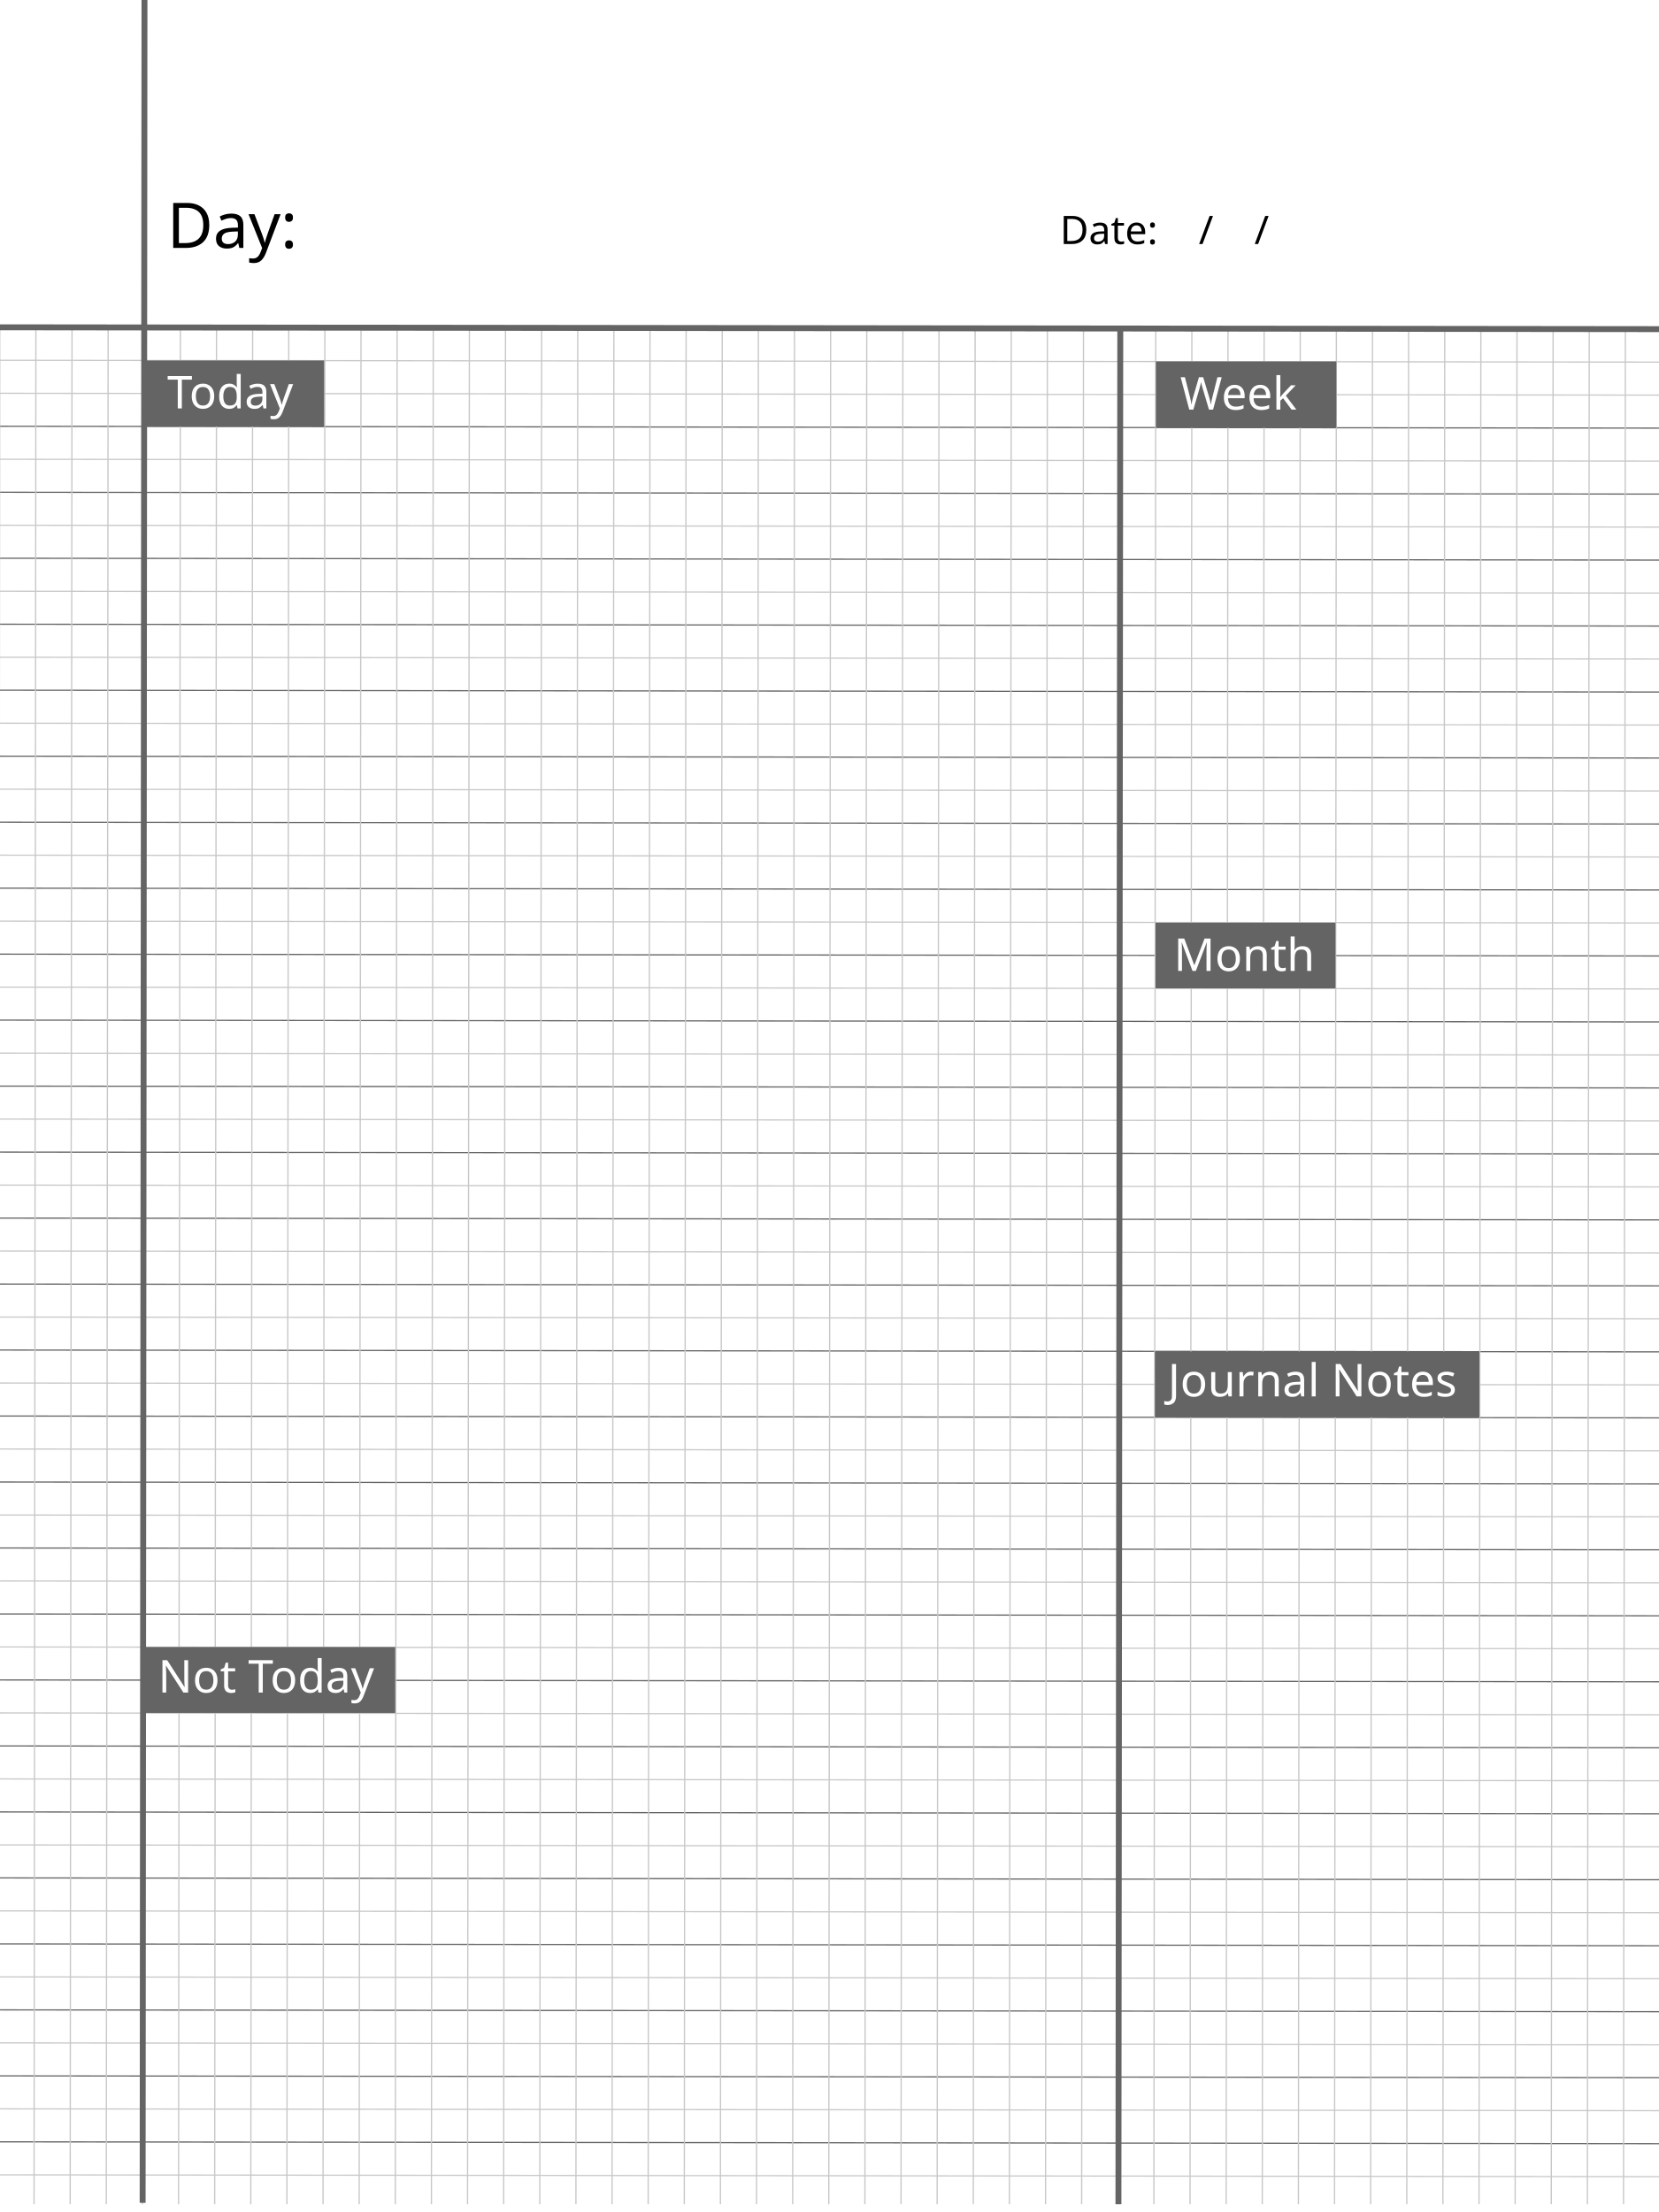
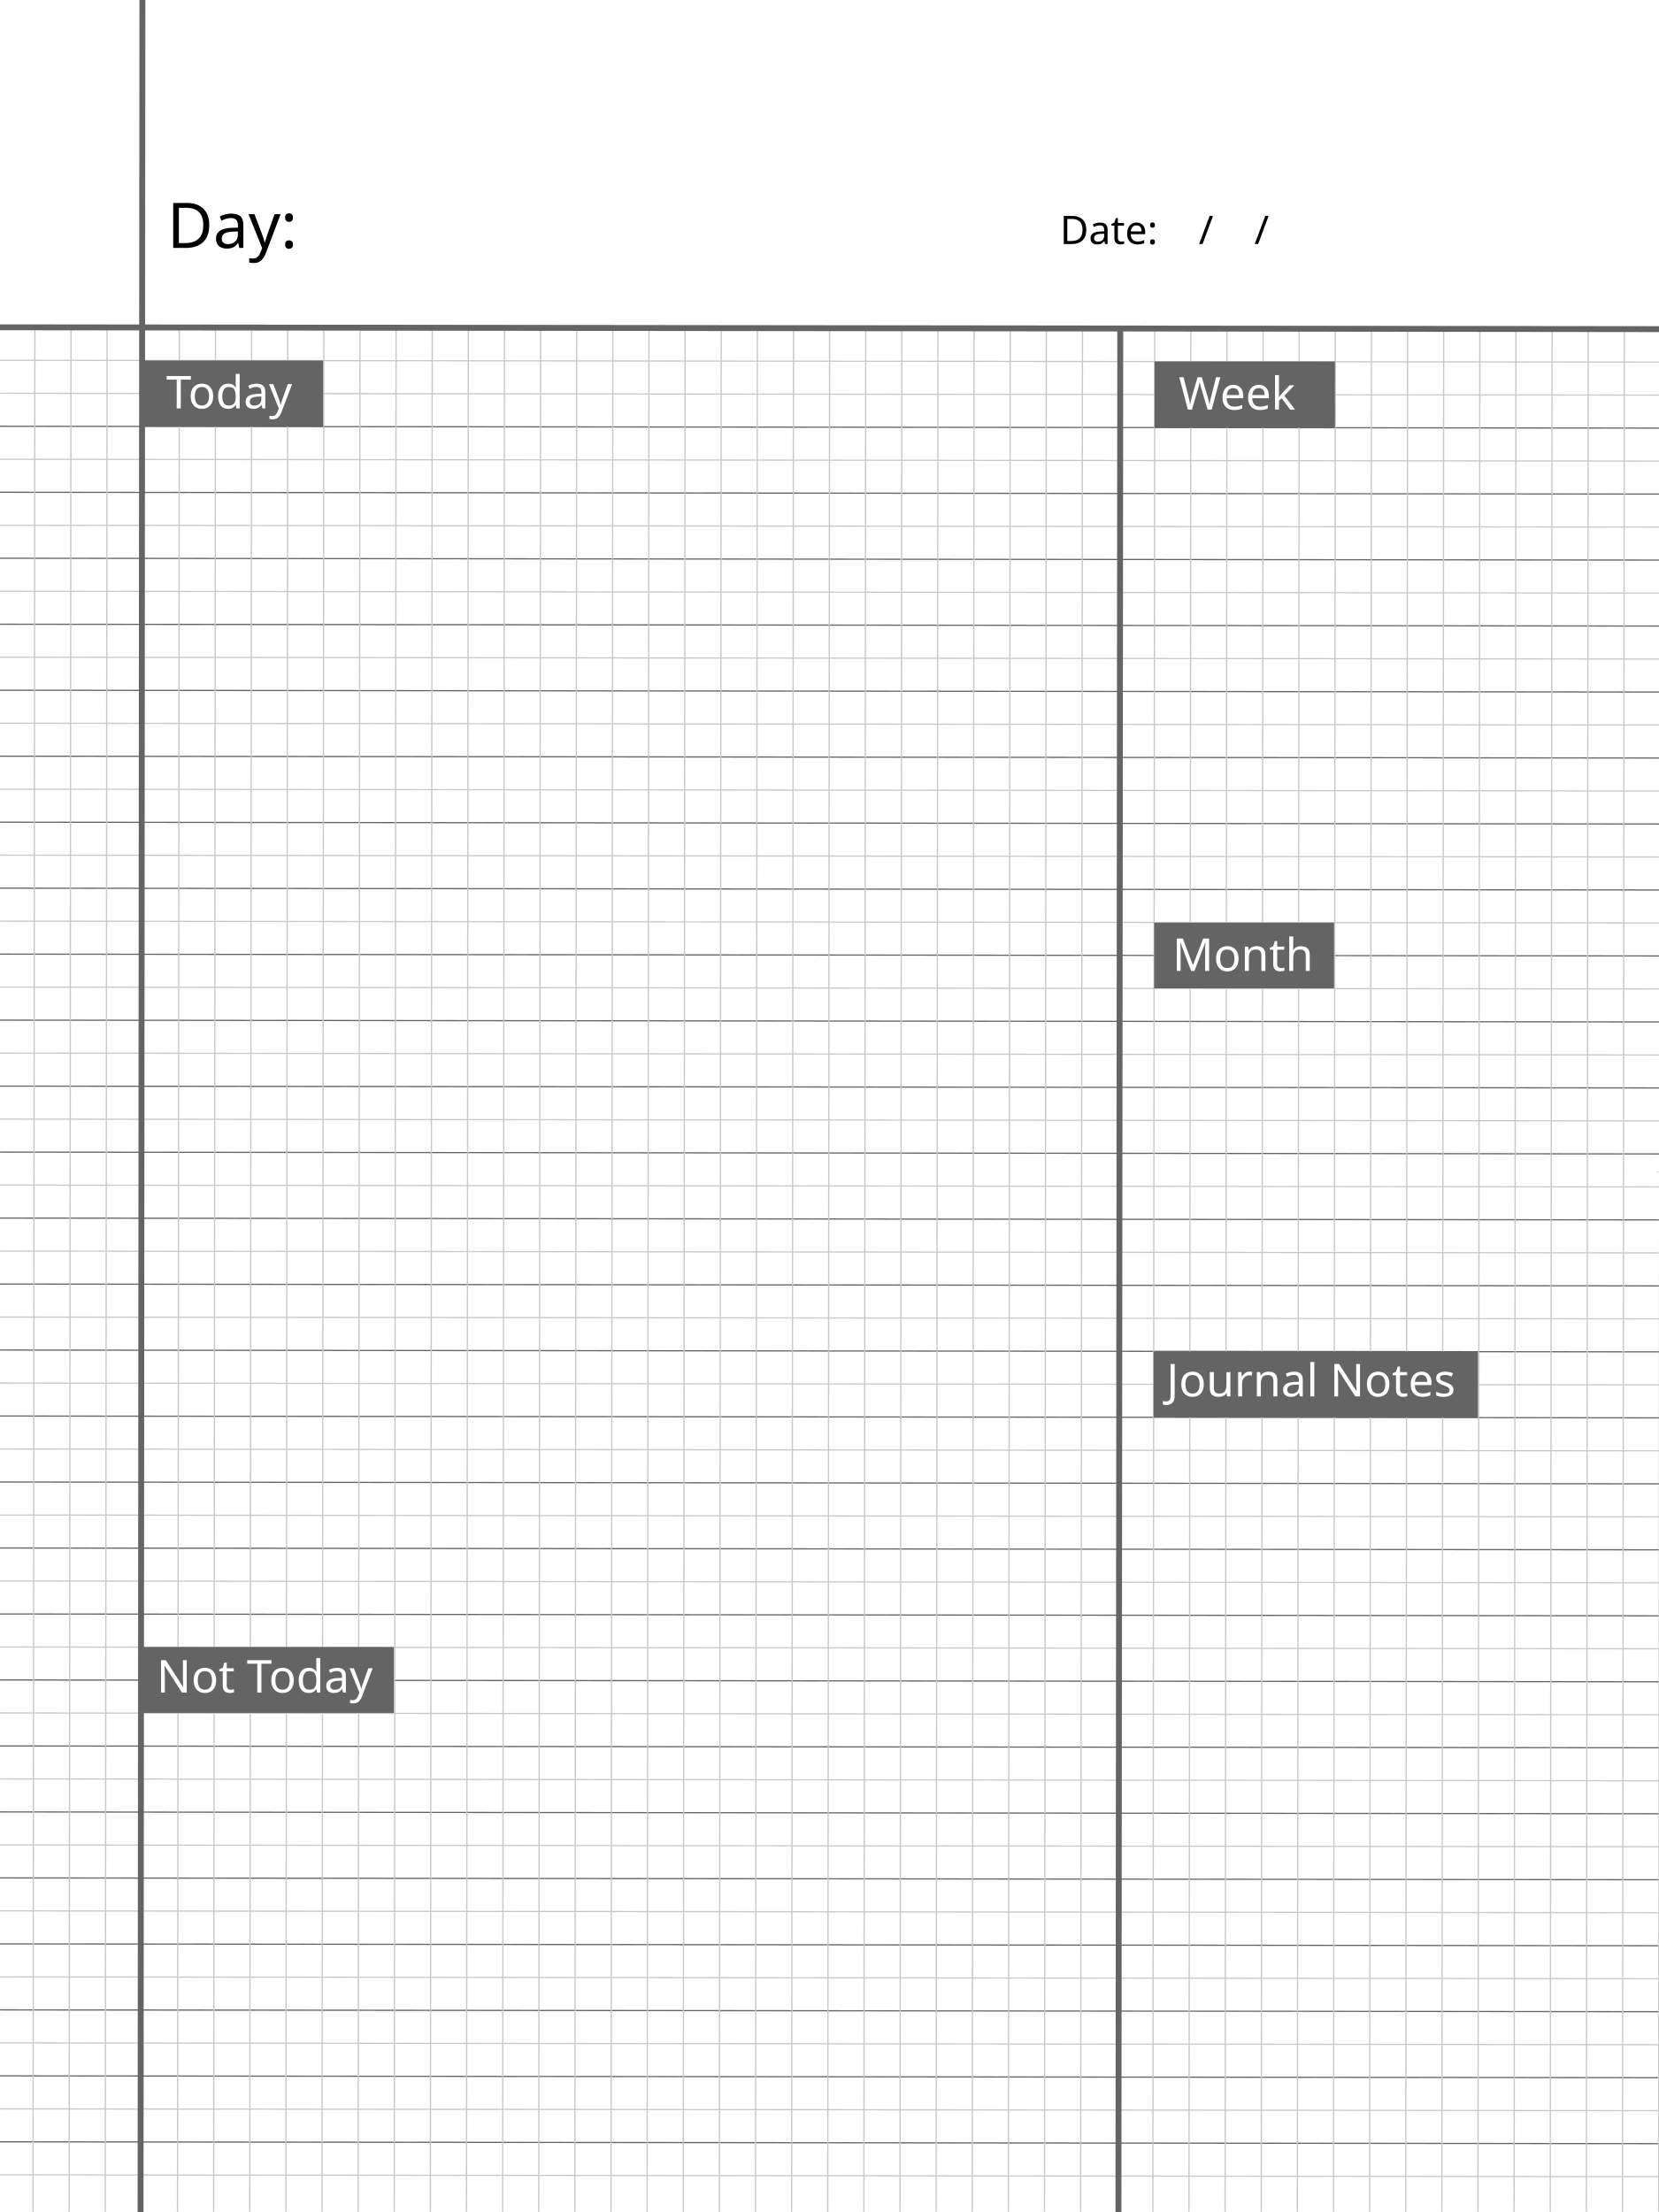
<svg xmlns="http://www.w3.org/2000/svg" width="1404" height="1872" viewBox="0 0 1404 1872" version="1.1" id="svg8">
  <defs id="defs2" />
  <g id="layer5" style="display:inline">
    <rect style="opacity:1;vector-effect:none;fill:#ffffff;fill-opacity:1;stroke:none;stroke-width:5.109;stroke-linecap:round;stroke-linejoin:miter;stroke-miterlimit:4;stroke-dasharray:none;stroke-dashoffset:0;stroke-opacity:1" id="rect5466" width="1404" height="1872" x="-0" y="1.050271e-13" />
  </g>
  <g id="layer1" transform="translate(0,-41.7896)" style="display:inline">
    <text xml:space="preserve" style="font-style:normal;font-weight:normal;font-size:53.333px;line-height:1.25;font-family:sans-serif;letter-spacing:0px;word-spacing:0px;display:inline;fill:#000000;fill-opacity:1;stroke:none" x="141.421" y="251.617" id="text5297">
      <tspan id="tspan5295" x="141.421" y="251.617">Day:</tspan>
    </text>
    <text xml:space="preserve" style="font-style:normal;font-weight:normal;font-size:53.333px;line-height:1.25;font-family:sans-serif;letter-spacing:0px;word-spacing:0px;display:inline;fill:#000000;fill-opacity:1;stroke:none" x="897.015" y="248.327" id="text5301">
      <tspan id="tspan5299" x="897.015" y="248.327" style="font-size:33.333px">Date:    /    /</tspan>
    </text>
  </g>
  <g id="layer3" style="display:inline">
    <path style="display:inline;fill:none;stroke:#c8c8c8;stroke-width:1.01px;stroke-linecap:butt;stroke-linejoin:miter;stroke-opacity:1" d="M -3.1777082e-6,304.905 1407.143,306.468" id="path1128-2" />
    <path style="display:inline;fill:none;stroke:#c8c8c8;stroke-width:1.01px;stroke-linecap:butt;stroke-linejoin:miter;stroke-opacity:1" d="M -3.1777082e-6,332.826 1407.143,334.388" id="path1128-3-9" />
    <path style="display:inline;fill:none;stroke:#c8c8c8;stroke-width:1.01px;stroke-linecap:butt;stroke-linejoin:miter;stroke-opacity:1" d="M -3.1777082e-6,388.667 1407.143,390.23" id="path1128-3-7-2" />
    <path style="display:inline;fill:none;stroke:#c8c8c8;stroke-width:1.01px;stroke-linecap:butt;stroke-linejoin:miter;stroke-opacity:1" d="M -3.1777082e-6,444.509 1407.143,446.071" id="path1128-3-3-0" />
    <path style="display:inline;fill:none;stroke:#c8c8c8;stroke-width:1.01px;stroke-linecap:butt;stroke-linejoin:miter;stroke-opacity:1" d="M -3.1777082e-6,500.35 1407.143,501.912" id="path1128-3-7-6-3" />
    <path style="display:inline;fill:none;stroke:#c8c8c8;stroke-width:1.01px;stroke-linecap:butt;stroke-linejoin:miter;stroke-opacity:1" d="M -5.1777082e-6,556.191 1407.143,557.754" id="path1128-3-6" />
    <path style="display:inline;fill:none;stroke:#c8c8c8;stroke-width:1.01px;stroke-linecap:butt;stroke-linejoin:miter;stroke-opacity:1" d="M -5.1777082e-6,612.033 1407.143,613.595" id="path1128-3-7-61" />
    <path style="display:inline;fill:none;stroke:#c8c8c8;stroke-width:1.01px;stroke-linecap:butt;stroke-linejoin:miter;stroke-opacity:1" d="M -5.1777082e-6,667.874 1407.143,669.436" id="path1128-3-3-7" />
    <path style="display:inline;fill:none;stroke:#c8c8c8;stroke-width:1.01px;stroke-linecap:butt;stroke-linejoin:miter;stroke-opacity:1" d="M -5.1777082e-6,723.715 1407.143,725.278" id="path1128-3-7-6-0" />
    <path style="display:inline;fill:none;stroke:#c8c8c8;stroke-width:1.01px;stroke-linecap:butt;stroke-linejoin:miter;stroke-opacity:1" d="M 2.9822292e-5,779.557 1407.143,781.119" id="path1128-3-75" />
    <path style="display:inline;fill:none;stroke:#c8c8c8;stroke-width:1.01px;stroke-linecap:butt;stroke-linejoin:miter;stroke-opacity:1" d="M 2.9822292e-5,835.398 1407.143,836.96" id="path1128-3-7-22" />
    <path style="display:inline;fill:none;stroke:#c8c8c8;stroke-width:1.01px;stroke-linecap:butt;stroke-linejoin:miter;stroke-opacity:1" d="M 2.9822292e-5,891.239 1407.143,892.802" id="path1128-3-3-73" />
    <path style="display:inline;fill:none;stroke:#c8c8c8;stroke-width:1.01px;stroke-linecap:butt;stroke-linejoin:miter;stroke-opacity:1" d="M 2.9822292e-5,947.081 1407.143,948.643" id="path1128-3-7-6-1" />
    <path style="display:inline;fill:none;stroke:#c8c8c8;stroke-width:1.01px;stroke-linecap:butt;stroke-linejoin:miter;stroke-opacity:1" d="M 8.2229181e-7,1002.922 1407.143,1004.485" id="path1128-3-76" />
    <path style="display:inline;fill:none;stroke:#c8c8c8;stroke-width:1.01px;stroke-linecap:butt;stroke-linejoin:miter;stroke-opacity:1" d="M 8.2229181e-7,1058.764 1407.143,1060.326" id="path1128-3-7-9" />
    <path style="display:inline;fill:none;stroke:#c8c8c8;stroke-width:1.01px;stroke-linecap:butt;stroke-linejoin:miter;stroke-opacity:1" d="M 8.2229181e-7,1114.605 1407.143,1116.168" id="path1128-3-3-74" />
    <path style="display:inline;fill:none;stroke:#c8c8c8;stroke-width:1.01px;stroke-linecap:butt;stroke-linejoin:miter;stroke-opacity:1" d="M 8.2229181e-7,1170.447 1407.143,1172.009" id="path1128-6-5-5" />
    <path style="display:inline;fill:none;stroke:#c8c8c8;stroke-width:1.01px;stroke-linecap:butt;stroke-linejoin:miter;stroke-opacity:1" d="M 8.2229181e-7,1226.288 1407.143,1227.85" id="path1128-3-7-6-2" />
    <path style="display:inline;fill:none;stroke:#c8c8c8;stroke-width:1.01px;stroke-linecap:butt;stroke-linejoin:miter;stroke-opacity:1" d="M 2.2822292e-5,1337.971 1407.143,1339.533" id="path1128-547" />
    <path style="display:inline;fill:none;stroke:#c8c8c8;stroke-width:1.01px;stroke-linecap:butt;stroke-linejoin:miter;stroke-opacity:1" d="M 2.2822292e-5,1393.812 1407.143,1395.374" id="path1128-3-4" />
    <path style="display:inline;fill:none;stroke:#c8c8c8;stroke-width:1.01px;stroke-linecap:butt;stroke-linejoin:miter;stroke-opacity:1" d="M 2.2822292e-5,1449.654 1407.143,1451.216" id="path1128-6-4" />
    <path style="display:inline;fill:none;stroke:#c8c8c8;stroke-width:1.01px;stroke-linecap:butt;stroke-linejoin:miter;stroke-opacity:1" d="M 2.2822292e-5,1505.495 1407.143,1507.057" id="path1128-3-7-3" />
    <path style="display:inline;fill:none;stroke:#c8c8c8;stroke-width:1.01px;stroke-linecap:butt;stroke-linejoin:miter;stroke-opacity:1" d="M 2.2822292e-5,1561.336 1407.143,1562.899" id="path1128-3-3-78" />
    <path style="display:inline;fill:none;stroke:#c8c8c8;stroke-width:1.01px;stroke-linecap:butt;stroke-linejoin:miter;stroke-opacity:1" d="M 2.2822292e-5,1617.178 1407.143,1618.74" id="path1128-3-7-6-8" />
    <path style="display:inline;fill:none;stroke:#c8c8c8;stroke-width:1.01px;stroke-linecap:butt;stroke-linejoin:miter;stroke-opacity:1" d="M 8.2229181e-7,1673.019 1407.143,1674.581" id="path1128-3-31" />
    <path style="display:inline;fill:none;stroke:#c8c8c8;stroke-width:1.01px;stroke-linecap:butt;stroke-linejoin:miter;stroke-opacity:1" d="M 8.2229181e-7,1728.861 1407.143,1730.423" id="path1128-3-7-20" />
    <path style="display:inline;fill:none;stroke:#c8c8c8;stroke-width:1.01px;stroke-linecap:butt;stroke-linejoin:miter;stroke-opacity:1" d="M 8.2229181e-7,1784.702 1407.143,1786.264" id="path1128-3-3-8" />
    <path style="display:inline;fill:none;stroke:#c8c8c8;stroke-width:1.01px;stroke-linecap:butt;stroke-linejoin:miter;stroke-opacity:1" d="M 8.2229181e-7,1840.543 1407.143,1842.105" id="path1128-3-7-6-6" />
    <path style="display:inline;fill:none;stroke:#c8c8c8;stroke-width:1.01px;stroke-linecap:butt;stroke-linejoin:miter;stroke-opacity:1" d="M 8.2229181e-7,1282.13 1407.143,1283.692" id="path1128-3-7-4" />
  </g>
  <g id="layer6" style="display:inline">
    <path style="display:inline;fill:none;stroke:#646464;stroke-width:1.01px;stroke-linecap:butt;stroke-linejoin:miter;stroke-opacity:1" d="M -3.1777082e-6,360.747 1407.143,362.309" id="path1128-6-1" />
    <path style="display:inline;fill:none;stroke:#646464;stroke-width:1.01px;stroke-linecap:butt;stroke-linejoin:miter;stroke-opacity:1" d="M -3.1777082e-6,416.588 1407.143,418.15" id="path1128-5-7" />
    <path style="display:inline;fill:none;stroke:#646464;stroke-width:1.01px;stroke-linecap:butt;stroke-linejoin:miter;stroke-opacity:1" d="M -3.1777082e-6,472.429 1407.143,473.992" id="path1128-6-5-9" />
    <path style="display:inline;fill:none;stroke:#646464;stroke-width:1.01px;stroke-linecap:butt;stroke-linejoin:miter;stroke-opacity:1" d="M -5.1777082e-6,528.271 1407.143,529.833" id="path1128-60" />
    <path style="display:inline;fill:none;stroke:#646464;stroke-width:1.01px;stroke-linecap:butt;stroke-linejoin:miter;stroke-opacity:1" d="M -5.1777082e-6,584.112 1407.143,585.674" id="path1128-6-2" />
    <path style="display:inline;fill:none;stroke:#646464;stroke-width:1.01px;stroke-linecap:butt;stroke-linejoin:miter;stroke-opacity:1" d="M -5.1777082e-6,639.953 1407.143,641.516" id="path1128-5-8" />
    <path style="display:inline;fill:none;stroke:#646464;stroke-width:1.01px;stroke-linecap:butt;stroke-linejoin:miter;stroke-opacity:1" d="M -5.1777082e-6,695.795 1407.143,697.357" id="path1128-6-5-92" />
    <path style="display:inline;fill:none;stroke:#646464;stroke-width:1.01px;stroke-linecap:butt;stroke-linejoin:miter;stroke-opacity:1" d="M 2.9822292e-5,751.636 1407.143,753.198" id="path1128-23" />
    <path style="display:inline;fill:none;stroke:#646464;stroke-width:1.01px;stroke-linecap:butt;stroke-linejoin:miter;stroke-opacity:1" d="M 2.9822292e-5,807.477 1407.143,809.04" id="path1128-6-9" />
    <path style="display:inline;fill:none;stroke:#646464;stroke-width:1.01px;stroke-linecap:butt;stroke-linejoin:miter;stroke-opacity:1" d="M 2.9822292e-5,863.319 1407.143,864.881" id="path1128-5-89" />
    <path style="display:inline;fill:none;stroke:#646464;stroke-width:1.01px;stroke-linecap:butt;stroke-linejoin:miter;stroke-opacity:1" d="M 2.9822292e-5,919.16 1407.143,920.722" id="path1128-6-5-6" />
    <path style="display:inline;fill:none;stroke:#646464;stroke-width:1.01px;stroke-linecap:butt;stroke-linejoin:miter;stroke-opacity:1" d="M 8.2229181e-7,975.002 1407.143,976.564" id="path1128-54" />
    <path style="display:inline;fill:none;stroke:#646464;stroke-width:1.01px;stroke-linecap:butt;stroke-linejoin:miter;stroke-opacity:1" d="M 8.2229181e-7,1030.843 1407.143,1032.405" id="path1128-6-56" />
    <path style="display:inline;fill:none;stroke:#646464;stroke-width:1.01px;stroke-linecap:butt;stroke-linejoin:miter;stroke-opacity:1" d="M 8.2229181e-7,1086.685 1407.143,1088.247" id="path1128-5-3" />
    <path style="display:inline;fill:none;stroke:#646464;stroke-width:1.01px;stroke-linecap:butt;stroke-linejoin:miter;stroke-opacity:1" d="M 2.2822292e-5,1533.416 1407.143,1534.978" id="path1128-5-0" />
    <path style="display:inline;fill:none;stroke:#646464;stroke-width:1.01px;stroke-linecap:butt;stroke-linejoin:miter;stroke-opacity:1" d="M 2.2822292e-5,1589.257 1407.143,1590.819" id="path1128-6-5-68" />
    <path style="display:inline;fill:none;stroke:#646464;stroke-width:1.01px;stroke-linecap:butt;stroke-linejoin:miter;stroke-opacity:1" d="M 8.2229181e-7,1645.098 1407.143,1646.661" id="path1128-4" />
    <path style="display:inline;fill:none;stroke:#646464;stroke-width:1.01px;stroke-linecap:butt;stroke-linejoin:miter;stroke-opacity:1" d="M 8.2229181e-7,1700.94 1407.143,1702.502" id="path1128-6-49" />
    <path style="display:inline;fill:none;stroke:#646464;stroke-width:1.01px;stroke-linecap:butt;stroke-linejoin:miter;stroke-opacity:1" d="M 8.2229181e-7,1756.781 1407.143,1758.343" id="path1128-5-6" />
    <path style="display:inline;fill:none;stroke:#646464;stroke-width:1.01px;stroke-linecap:butt;stroke-linejoin:miter;stroke-opacity:1" d="M 8.2229181e-7,1812.623 1407.143,1814.185" id="path1128-6-5-926" />
    <path style="display:inline;fill:none;stroke:#646464;stroke-width:1.01px;stroke-linecap:butt;stroke-linejoin:miter;stroke-opacity:1" d="M 8.2229181e-7,1142.526 1407.143,1144.088" id="path1128-49" />
    <path style="display:inline;fill:none;stroke:#646464;stroke-width:1.01px;stroke-linecap:butt;stroke-linejoin:miter;stroke-opacity:1" d="M 8.2229181e-7,1198.367 1407.143,1199.93" id="path1128-3-5" />
    <path style="display:inline;fill:none;stroke:#646464;stroke-width:1.01px;stroke-linecap:butt;stroke-linejoin:miter;stroke-opacity:1" d="M 8.2229181e-7,1254.209 1407.143,1255.771" id="path1128-6-0" />
    <path style="display:inline;fill:none;stroke:#646464;stroke-width:1.01px;stroke-linecap:butt;stroke-linejoin:miter;stroke-opacity:1" d="M 8.2229181e-7,1310.05 1407.143,1311.612" id="path1128-5-87" />
    <path style="display:inline;fill:none;stroke:#646464;stroke-width:1.01px;stroke-linecap:butt;stroke-linejoin:miter;stroke-opacity:1" d="M 8.2229181e-7,1365.892 1407.143,1367.454" id="path1128-3-3-1" />
    <path style="display:inline;fill:none;stroke:#646464;stroke-width:1.01px;stroke-linecap:butt;stroke-linejoin:miter;stroke-opacity:1" d="M 8.2229181e-7,1421.733 1407.143,1423.295" id="path1128-6-5-7" />
    <path style="display:inline;fill:none;stroke:#646464;stroke-width:1.01px;stroke-linecap:butt;stroke-linejoin:miter;stroke-opacity:1" d="M 8.2229181e-7,1477.574 1407.143,1479.137" id="path1128-3-7-6-27" />
  </g>
  <g style="display:inline" id="g5216">
-     <path id="path5088" d="m 1375.54,276.829 -1.562,1588.566" style="fill:none;stroke:#c8c8c8;stroke-width:1.073px;stroke-linecap:butt;stroke-linejoin:miter;stroke-opacity:1" />
-     <path id="path5090" d="m 1344.968,276.829 -1.562,1588.565" style="fill:none;stroke:#c8c8c8;stroke-width:1.073px;stroke-linecap:butt;stroke-linejoin:miter;stroke-opacity:1" />
-     <path id="path5092" d="m 1314.396,276.829 -1.562,1588.565" style="display:inline;fill:none;stroke:#c8c8c8;stroke-width:1.073px;stroke-linecap:butt;stroke-linejoin:miter;stroke-opacity:1" />
-     <path id="path5094" d="m 1283.824,276.829 -1.562,1588.565" style="display:inline;fill:none;stroke:#c8c8c8;stroke-width:1.073px;stroke-linecap:butt;stroke-linejoin:miter;stroke-opacity:1" />
-     <path id="path5096" d="M 1253.252,276.829 1251.69,1865.395" style="display:inline;fill:none;stroke:#c8c8c8;stroke-width:1.073px;stroke-linecap:butt;stroke-linejoin:miter;stroke-opacity:1" />
-     <path id="path5098" d="m 1222.68,276.829 -1.562,1588.565" style="display:inline;fill:none;stroke:#c8c8c8;stroke-width:1.073px;stroke-linecap:butt;stroke-linejoin:miter;stroke-opacity:1" />
-     <path id="path5100" d="m 1192.109,276.829 -1.562,1588.565" style="display:inline;fill:none;stroke:#c8c8c8;stroke-width:1.073px;stroke-linecap:butt;stroke-linejoin:miter;stroke-opacity:1" />
-     <path id="path5102" d="m 1161.537,276.829 -1.562,1588.565" style="display:inline;fill:none;stroke:#c8c8c8;stroke-width:1.073px;stroke-linecap:butt;stroke-linejoin:miter;stroke-opacity:1" />
-     <path id="path5104" d="m 1130.965,276.829 -1.562,1588.565" style="display:inline;fill:none;stroke:#c8c8c8;stroke-width:1.073px;stroke-linecap:butt;stroke-linejoin:miter;stroke-opacity:1" />
-     <path id="path5106" d="M 947.533,276.829 945.971,1865.395" style="display:inline;fill:none;stroke:#c8c8c8;stroke-width:1.073px;stroke-linecap:butt;stroke-linejoin:miter;stroke-opacity:1" />
-     <path id="path5108" d="m 916.962,276.829 -1.562,1588.566" style="display:inline;fill:none;stroke:#c8c8c8;stroke-width:1.073px;stroke-linecap:butt;stroke-linejoin:miter;stroke-opacity:1" />
-     <path id="path5110" d="m 855.818,276.829 -1.562,1588.566" style="display:inline;fill:none;stroke:#c8c8c8;stroke-width:1.073px;stroke-linecap:butt;stroke-linejoin:miter;stroke-opacity:1" />
-     <path id="path5112" d="m 978.105,276.829 -1.562,1588.566" style="display:inline;fill:none;stroke:#c8c8c8;stroke-width:1.073px;stroke-linecap:butt;stroke-linejoin:miter;stroke-opacity:1" />
-     <path id="path5114" d="m 886.39,276.829 -1.562,1588.566" style="display:inline;fill:none;stroke:#c8c8c8;stroke-width:1.073px;stroke-linecap:butt;stroke-linejoin:miter;stroke-opacity:1" />
-     <path id="path5116" d="m 1039.249,276.829 -1.562,1588.566" style="display:inline;fill:none;stroke:#c8c8c8;stroke-width:1.073px;stroke-linecap:butt;stroke-linejoin:miter;stroke-opacity:1" />
-     <path id="path5118" d="m 1069.821,276.829 -1.562,1588.565" style="display:inline;fill:none;stroke:#c8c8c8;stroke-width:1.073px;stroke-linecap:butt;stroke-linejoin:miter;stroke-opacity:1" />
-     <path id="path5120" d="m 1008.677,276.829 -1.562,1588.566" style="display:inline;fill:none;stroke:#c8c8c8;stroke-width:1.073px;stroke-linecap:butt;stroke-linejoin:miter;stroke-opacity:1" />
-     <path id="path5140" d="m 1406.112,276.829 -1.562,1588.565" style="display:inline;fill:none;stroke:#c8c8c8;stroke-width:1.073px;stroke-linecap:butt;stroke-linejoin:miter;stroke-opacity:1" />
-     <path id="path5148" d="M 366.668,276.829 365.106,1865.395" style="display:inline;fill:none;stroke:#c8c8c8;stroke-width:1.073px;stroke-linecap:butt;stroke-linejoin:miter;stroke-opacity:1" />
-     <path id="path5150" d="m 1100.393,276.829 -1.562,1588.565" style="display:inline;fill:none;stroke:#c8c8c8;stroke-width:1.073px;stroke-linecap:butt;stroke-linejoin:miter;stroke-opacity:1" />
-     <path id="path5152" d="M 30.378,276.829 28.815,1865.395" style="display:inline;fill:none;stroke:#c8c8c8;stroke-width:1.073px;stroke-linecap:butt;stroke-linejoin:miter;stroke-opacity:1" />
-     <path id="path5154" d="M 60.95,276.829 59.387,1865.395" style="display:inline;fill:none;stroke:#c8c8c8;stroke-width:1.073px;stroke-linecap:butt;stroke-linejoin:miter;stroke-opacity:1" />
-     <path id="path5156" d="M 91.521,276.829 89.959,1865.395" style="display:inline;fill:none;stroke:#c8c8c8;stroke-width:1.073px;stroke-linecap:butt;stroke-linejoin:miter;stroke-opacity:1" />
-     <path id="path5158" d="m 122.093,276.829 -1.562,1588.566" style="display:inline;fill:none;stroke:#c8c8c8;stroke-width:1.073px;stroke-linecap:butt;stroke-linejoin:miter;stroke-opacity:1" />
-     <path id="path5160" d="m 152.665,276.829 -1.562,1588.566" style="display:inline;fill:none;stroke:#c8c8c8;stroke-width:1.073px;stroke-linecap:butt;stroke-linejoin:miter;stroke-opacity:1" />
-     <path id="path5162" d="m 488.956,276.829 -1.562,1588.566" style="display:inline;fill:none;stroke:#c8c8c8;stroke-width:1.073px;stroke-linecap:butt;stroke-linejoin:miter;stroke-opacity:1" />
-     <path id="path5164" d="m 427.812,276.829 -1.562,1588.566" style="display:inline;fill:none;stroke:#c8c8c8;stroke-width:1.073px;stroke-linecap:butt;stroke-linejoin:miter;stroke-opacity:1" />
-     <path id="path5166" d="m 305.524,276.829 -1.562,1588.566" style="display:inline;fill:none;stroke:#c8c8c8;stroke-width:1.073px;stroke-linecap:butt;stroke-linejoin:miter;stroke-opacity:1" />
-     <path id="path5168" d="m 213.809,276.829 -1.562,1588.566" style="display:inline;fill:none;stroke:#c8c8c8;stroke-width:1.073px;stroke-linecap:butt;stroke-linejoin:miter;stroke-opacity:1" />
-     <path id="path5170" d="m 244.381,276.829 -1.562,1588.566" style="display:inline;fill:none;stroke:#c8c8c8;stroke-width:1.073px;stroke-linecap:butt;stroke-linejoin:miter;stroke-opacity:1" />
-     <path id="path5172" d="m 274.953,276.829 -1.562,1588.566" style="display:inline;fill:none;stroke:#c8c8c8;stroke-width:1.073px;stroke-linecap:butt;stroke-linejoin:miter;stroke-opacity:1" />
-     <path id="path5176" d="M 336.096,276.829 334.534,1865.395" style="display:inline;fill:none;stroke:#c8c8c8;stroke-width:1.073px;stroke-linecap:butt;stroke-linejoin:miter;stroke-opacity:1" />
-     <path id="path5180" d="m 397.24,276.829 -1.562,1588.566" style="display:inline;fill:none;stroke:#c8c8c8;stroke-width:1.073px;stroke-linecap:butt;stroke-linejoin:miter;stroke-opacity:1" />
-     <path id="path5184" d="m 183.237,276.829 -1.562,1588.566" style="display:inline;fill:none;stroke:#c8c8c8;stroke-width:1.073px;stroke-linecap:butt;stroke-linejoin:miter;stroke-opacity:1" />
-     <path id="path5186" d="m 458.384,276.829 -1.562,1588.566" style="display:inline;fill:none;stroke:#c8c8c8;stroke-width:1.073px;stroke-linecap:butt;stroke-linejoin:miter;stroke-opacity:1" />
-     <path id="path5188" d="m 519.527,276.829 -1.562,1588.566" style="display:inline;fill:none;stroke:#c8c8c8;stroke-width:1.073px;stroke-linecap:butt;stroke-linejoin:miter;stroke-opacity:1" />
-     <path id="path5190" d="m 550.099,276.829 -1.562,1588.566" style="display:inline;fill:none;stroke:#c8c8c8;stroke-width:1.073px;stroke-linecap:butt;stroke-linejoin:miter;stroke-opacity:1" />
-     <path id="path5192" d="M 580.671,276.829 579.109,1865.395" style="display:inline;fill:none;stroke:#c8c8c8;stroke-width:1.073px;stroke-linecap:butt;stroke-linejoin:miter;stroke-opacity:1" />
-     <path id="path5194" d="m 611.243,276.829 -1.562,1588.566" style="display:inline;fill:none;stroke:#c8c8c8;stroke-width:1.073px;stroke-linecap:butt;stroke-linejoin:miter;stroke-opacity:1" />
-     <path id="path5196" d="m 641.815,276.829 -1.562,1588.566" style="display:inline;fill:none;stroke:#c8c8c8;stroke-width:1.073px;stroke-linecap:butt;stroke-linejoin:miter;stroke-opacity:1" />
-     <path id="path5198" d="m 672.387,276.829 -1.562,1588.566" style="display:inline;fill:none;stroke:#c8c8c8;stroke-width:1.073px;stroke-linecap:butt;stroke-linejoin:miter;stroke-opacity:1" />
-     <path id="path5200" d="m 702.959,276.829 -1.562,1588.566" style="display:inline;fill:none;stroke:#c8c8c8;stroke-width:1.073px;stroke-linecap:butt;stroke-linejoin:miter;stroke-opacity:1" />
-     <path id="path5202" d="m 794.674,276.829 -1.562,1588.566" style="display:inline;fill:none;stroke:#c8c8c8;stroke-width:1.073px;stroke-linecap:butt;stroke-linejoin:miter;stroke-opacity:1" />
-     <path id="path5204" d="m 764.102,276.829 -1.562,1588.566" style="display:inline;fill:none;stroke:#c8c8c8;stroke-width:1.073px;stroke-linecap:butt;stroke-linejoin:miter;stroke-opacity:1" />
-     <path id="path5208" d="M 733.53,276.829 731.968,1865.395" style="display:inline;fill:none;stroke:#c8c8c8;stroke-width:1.073px;stroke-linecap:butt;stroke-linejoin:miter;stroke-opacity:1" />
-     <path id="path5210" d="M 825.246,276.829 823.684,1865.395" style="display:inline;fill:none;stroke:#c8c8c8;stroke-width:1.073px;stroke-linecap:butt;stroke-linejoin:miter;stroke-opacity:1" />
-     <path id="path5214" d="M -0.194,276.829 -1.757,1865.395" style="display:inline;fill:none;stroke:#c8c8c8;stroke-width:1.073px;stroke-linecap:butt;stroke-linejoin:miter;stroke-opacity:1" />
+     <path id="path5088" d="m 1374.661,276.829 -1.562,1595.01" style="fill:none;stroke:#c8c8c8;stroke-width:1.073px;stroke-linecap:butt;stroke-linejoin:miter;stroke-opacity:1" />
+     <path id="path5090" d="m 1344.089,276.829 -1.562,1595.008" style="fill:none;stroke:#c8c8c8;stroke-width:1.073px;stroke-linecap:butt;stroke-linejoin:miter;stroke-opacity:1" />
+     <path id="path5092" d="M 1313.517,276.829 1311.955,1871.838" style="display:inline;fill:none;stroke:#c8c8c8;stroke-width:1.073px;stroke-linecap:butt;stroke-linejoin:miter;stroke-opacity:1" />
+     <path id="path5094" d="m 1282.945,276.829 -1.562,1595.008" style="display:inline;fill:none;stroke:#c8c8c8;stroke-width:1.073px;stroke-linecap:butt;stroke-linejoin:miter;stroke-opacity:1" />
+     <path id="path5096" d="m 1252.374,276.829 -1.562,1595.008" style="display:inline;fill:none;stroke:#c8c8c8;stroke-width:1.073px;stroke-linecap:butt;stroke-linejoin:miter;stroke-opacity:1" />
+     <path id="path5098" d="m 1221.802,276.829 -1.562,1595.008" style="display:inline;fill:none;stroke:#c8c8c8;stroke-width:1.073px;stroke-linecap:butt;stroke-linejoin:miter;stroke-opacity:1" />
+     <path id="path5100" d="m 1191.23,276.829 -1.562,1595.008" style="display:inline;fill:none;stroke:#c8c8c8;stroke-width:1.073px;stroke-linecap:butt;stroke-linejoin:miter;stroke-opacity:1" />
+     <path id="path5102" d="m 1160.658,276.829 -1.562,1595.008" style="display:inline;fill:none;stroke:#c8c8c8;stroke-width:1.073px;stroke-linecap:butt;stroke-linejoin:miter;stroke-opacity:1" />
+     <path id="path5104" d="m 1130.086,276.829 -1.562,1595.008" style="display:inline;fill:none;stroke:#c8c8c8;stroke-width:1.073px;stroke-linecap:butt;stroke-linejoin:miter;stroke-opacity:1" />
+     <path id="path5106" d="m 946.655,276.829 -1.562,1595.009" style="display:inline;fill:none;stroke:#c8c8c8;stroke-width:1.073px;stroke-linecap:butt;stroke-linejoin:miter;stroke-opacity:1" />
+     <path id="path5108" d="m 916.083,276.829 -1.562,1595.009" style="display:inline;fill:none;stroke:#c8c8c8;stroke-width:1.073px;stroke-linecap:butt;stroke-linejoin:miter;stroke-opacity:1" />
+     <path id="path5110" d="m 854.939,276.829 -1.562,1595.009" style="display:inline;fill:none;stroke:#c8c8c8;stroke-width:1.073px;stroke-linecap:butt;stroke-linejoin:miter;stroke-opacity:1" />
+     <path id="path5112" d="m 977.227,276.829 -1.562,1595.009" style="display:inline;fill:none;stroke:#c8c8c8;stroke-width:1.073px;stroke-linecap:butt;stroke-linejoin:miter;stroke-opacity:1" />
+     <path id="path5114" d="m 885.511,276.829 -1.562,1595.009" style="display:inline;fill:none;stroke:#c8c8c8;stroke-width:1.073px;stroke-linecap:butt;stroke-linejoin:miter;stroke-opacity:1" />
+     <path id="path5116" d="m 1038.37,276.829 -1.562,1595.009" style="display:inline;fill:none;stroke:#c8c8c8;stroke-width:1.073px;stroke-linecap:butt;stroke-linejoin:miter;stroke-opacity:1" />
+     <path id="path5118" d="m 1068.942,276.829 -1.562,1595.008" style="display:inline;fill:none;stroke:#c8c8c8;stroke-width:1.073px;stroke-linecap:butt;stroke-linejoin:miter;stroke-opacity:1" />
+     <path id="path5120" d="m 1007.799,276.829 -1.562,1595.009" style="display:inline;fill:none;stroke:#c8c8c8;stroke-width:1.073px;stroke-linecap:butt;stroke-linejoin:miter;stroke-opacity:1" />
+     <path id="path5140" d="m 1405.233,276.829 -1.562,1595.008" style="display:inline;fill:none;stroke:#c8c8c8;stroke-width:1.073px;stroke-linecap:butt;stroke-linejoin:miter;stroke-opacity:1" />
+     <path id="path5148" d="m 365.789,276.829 -1.562,1595.009" style="display:inline;fill:none;stroke:#c8c8c8;stroke-width:1.073px;stroke-linecap:butt;stroke-linejoin:miter;stroke-opacity:1" />
+     <path id="path5150" d="M 1099.514,276.829 1097.952,1871.838" style="display:inline;fill:none;stroke:#c8c8c8;stroke-width:1.073px;stroke-linecap:butt;stroke-linejoin:miter;stroke-opacity:1" />
+     <path id="path5152" d="M 29.499,276.829 27.937,1871.838" style="display:inline;fill:none;stroke:#c8c8c8;stroke-width:1.073px;stroke-linecap:butt;stroke-linejoin:miter;stroke-opacity:1" />
+     <path id="path5154" d="M 60.071,276.829 58.509,1871.838" style="display:inline;fill:none;stroke:#c8c8c8;stroke-width:1.073px;stroke-linecap:butt;stroke-linejoin:miter;stroke-opacity:1" />
+     <path id="path5156" d="M 90.643,276.829 89.081,1871.838" style="display:inline;fill:none;stroke:#c8c8c8;stroke-width:1.073px;stroke-linecap:butt;stroke-linejoin:miter;stroke-opacity:1" />
+     <path id="path5158" d="m 121.215,276.829 -1.562,1595.009" style="display:inline;fill:none;stroke:#c8c8c8;stroke-width:1.073px;stroke-linecap:butt;stroke-linejoin:miter;stroke-opacity:1" />
+     <path id="path5160" d="m 151.786,276.829 -1.562,1595.009" style="display:inline;fill:none;stroke:#c8c8c8;stroke-width:1.073px;stroke-linecap:butt;stroke-linejoin:miter;stroke-opacity:1" />
+     <path id="path5162" d="m 488.077,276.829 -1.562,1595.009" style="display:inline;fill:none;stroke:#c8c8c8;stroke-width:1.073px;stroke-linecap:butt;stroke-linejoin:miter;stroke-opacity:1" />
+     <path id="path5164" d="m 426.933,276.829 -1.562,1595.009" style="display:inline;fill:none;stroke:#c8c8c8;stroke-width:1.073px;stroke-linecap:butt;stroke-linejoin:miter;stroke-opacity:1" />
+     <path id="path5166" d="m 304.646,276.829 -1.562,1595.009" style="display:inline;fill:none;stroke:#c8c8c8;stroke-width:1.073px;stroke-linecap:butt;stroke-linejoin:miter;stroke-opacity:1" />
+     <path id="path5168" d="M 212.93,276.829 211.368,1871.838" style="display:inline;fill:none;stroke:#c8c8c8;stroke-width:1.073px;stroke-linecap:butt;stroke-linejoin:miter;stroke-opacity:1" />
+     <path id="path5170" d="m 243.502,276.829 -1.562,1595.009" style="display:inline;fill:none;stroke:#c8c8c8;stroke-width:1.073px;stroke-linecap:butt;stroke-linejoin:miter;stroke-opacity:1" />
+     <path id="path5172" d="m 274.074,276.829 -1.562,1595.009" style="display:inline;fill:none;stroke:#c8c8c8;stroke-width:1.073px;stroke-linecap:butt;stroke-linejoin:miter;stroke-opacity:1" />
+     <path id="path5176" d="M 335.218,276.829 333.655,1871.838" style="display:inline;fill:none;stroke:#c8c8c8;stroke-width:1.073px;stroke-linecap:butt;stroke-linejoin:miter;stroke-opacity:1" />
+     <path id="path5180" d="m 396.361,276.829 -1.562,1595.009" style="display:inline;fill:none;stroke:#c8c8c8;stroke-width:1.073px;stroke-linecap:butt;stroke-linejoin:miter;stroke-opacity:1" />
+     <path id="path5184" d="m 182.358,276.829 -1.562,1595.009" style="display:inline;fill:none;stroke:#c8c8c8;stroke-width:1.073px;stroke-linecap:butt;stroke-linejoin:miter;stroke-opacity:1" />
+     <path id="path5186" d="m 457.505,276.829 -1.562,1595.009" style="display:inline;fill:none;stroke:#c8c8c8;stroke-width:1.073px;stroke-linecap:butt;stroke-linejoin:miter;stroke-opacity:1" />
+     <path id="path5188" d="m 518.649,276.829 -1.562,1595.009" style="display:inline;fill:none;stroke:#c8c8c8;stroke-width:1.073px;stroke-linecap:butt;stroke-linejoin:miter;stroke-opacity:1" />
+     <path id="path5190" d="m 549.221,276.829 -1.562,1595.009" style="display:inline;fill:none;stroke:#c8c8c8;stroke-width:1.073px;stroke-linecap:butt;stroke-linejoin:miter;stroke-opacity:1" />
+     <path id="path5192" d="M 579.792,276.829 578.23,1871.838" style="display:inline;fill:none;stroke:#c8c8c8;stroke-width:1.073px;stroke-linecap:butt;stroke-linejoin:miter;stroke-opacity:1" />
+     <path id="path5194" d="m 610.364,276.829 -1.562,1595.01" style="display:inline;fill:none;stroke:#c8c8c8;stroke-width:1.073px;stroke-linecap:butt;stroke-linejoin:miter;stroke-opacity:1" />
+     <path id="path5196" d="m 640.936,276.829 -1.562,1595.01" style="display:inline;fill:none;stroke:#c8c8c8;stroke-width:1.073px;stroke-linecap:butt;stroke-linejoin:miter;stroke-opacity:1" />
+     <path id="path5198" d="m 671.508,276.829 -1.562,1595.009" style="display:inline;fill:none;stroke:#c8c8c8;stroke-width:1.073px;stroke-linecap:butt;stroke-linejoin:miter;stroke-opacity:1" />
+     <path id="path5200" d="m 702.08,276.829 -1.562,1595.009" style="display:inline;fill:none;stroke:#c8c8c8;stroke-width:1.073px;stroke-linecap:butt;stroke-linejoin:miter;stroke-opacity:1" />
+     <path id="path5202" d="M 793.795,276.829 792.233,1871.838" style="display:inline;fill:none;stroke:#c8c8c8;stroke-width:1.073px;stroke-linecap:butt;stroke-linejoin:miter;stroke-opacity:1" />
+     <path id="path5204" d="m 763.224,276.829 -1.562,1595.009" style="display:inline;fill:none;stroke:#c8c8c8;stroke-width:1.073px;stroke-linecap:butt;stroke-linejoin:miter;stroke-opacity:1" />
+     <path id="path5208" d="m 732.652,276.829 -1.562,1595.009" style="display:inline;fill:none;stroke:#c8c8c8;stroke-width:1.073px;stroke-linecap:butt;stroke-linejoin:miter;stroke-opacity:1" />
+     <path id="path5210" d="M 824.367,276.829 822.805,1871.838" style="display:inline;fill:none;stroke:#c8c8c8;stroke-width:1.073px;stroke-linecap:butt;stroke-linejoin:miter;stroke-opacity:1" />
+     <path id="path5214" d="M -1.073,276.829 -2.635,1871.838" style="display:inline;fill:none;stroke:#c8c8c8;stroke-width:1.073px;stroke-linecap:butt;stroke-linejoin:miter;stroke-opacity:1" />
  </g>
  <g id="layer2" style="display:inline">
    <path style="display:inline;fill:none;stroke:#646464;stroke-width:5;stroke-linecap:butt;stroke-linejoin:miter;stroke-miterlimit:4;stroke-dasharray:none;stroke-opacity:1" d="M -1.4177708e-5,276.985 1407.143,278.547" id="path1128-3-7-6" />
-     <path id="path5120-2" d="m 948.086,276.829 -1.562,1588.566" style="display:inline;fill:none;stroke:#646464;stroke-width:5;stroke-linecap:butt;stroke-linejoin:miter;stroke-miterlimit:4;stroke-dasharray:none;stroke-opacity:1" />
-     <path id="path5158-3" d="M 122.273,-0.795 120.711,1864.237" style="display:inline;fill:none;stroke:#646464;stroke-width:5;stroke-linecap:butt;stroke-linejoin:miter;stroke-miterlimit:4;stroke-dasharray:none;stroke-opacity:1" />
+     <path id="path5120-2" d="M 948.086,276.829 946.523,1872.022" style="display:inline;fill:none;stroke:#646464;stroke-width:5;stroke-linecap:butt;stroke-linejoin:miter;stroke-miterlimit:4;stroke-dasharray:none;stroke-opacity:1" />
+     <path id="path5158-3" d="M 120.516,-0.795 118.954,1872.52" style="display:inline;fill:none;stroke:#646464;stroke-width:5;stroke-linecap:butt;stroke-linejoin:miter;stroke-miterlimit:4;stroke-dasharray:none;stroke-opacity:1" />
  </g>
  <g id="layer4" style="display:inline;opacity:1">
-     <rect style="opacity:1;vector-effect:none;fill:#646464;fill-opacity:1;stroke:none;stroke-width:3.424;stroke-linecap:round;stroke-linejoin:miter;stroke-miterlimit:4;stroke-dasharray:none;stroke-dashoffset:0;stroke-opacity:1" id="rect5347" width="152.738" height="55.915" x="121.611" y="305.088" />
-     <text xml:space="preserve" style="font-style:normal;font-weight:normal;font-size:38.382px;line-height:1.25;font-family:sans-serif;letter-spacing:0px;word-spacing:0px;fill:#fefefe;fill-opacity:1;stroke:none;stroke-width:0.72" x="141.499" y="345.635" id="text5351">
-       <tspan id="tspan5349" x="141.499" y="345.635" style="stroke-width:0.72">Today</tspan>
+     <rect style="opacity:1;vector-effect:none;fill:#646464;fill-opacity:1;stroke:none;stroke-width:3.424;stroke-linecap:round;stroke-linejoin:miter;stroke-miterlimit:4;stroke-dasharray:none;stroke-dashoffset:0;stroke-opacity:1" id="rect5347" width="152.738" height="55.915" x="120.732" y="305.088" />
+     <text xml:space="preserve" style="font-style:normal;font-weight:normal;font-size:38.382px;line-height:1.25;font-family:sans-serif;letter-spacing:0px;word-spacing:0px;fill:#fefefe;fill-opacity:1;stroke:none;stroke-width:0.72" x="140.621" y="345.635" id="text5351">
+       <tspan id="tspan5349" x="140.621" y="345.635" style="stroke-width:0.72">Today</tspan>
    </text>
-     <rect style="opacity:1;vector-effect:none;fill:#646464;fill-opacity:1;stroke:none;stroke-width:4.043;stroke-linecap:round;stroke-linejoin:miter;stroke-miterlimit:4;stroke-dasharray:none;stroke-dashoffset:0;stroke-opacity:1" id="rect5347-4" width="213.508" height="55.768" x="121.013" y="1393.871" />
-     <text xml:space="preserve" style="font-style:normal;font-weight:normal;font-size:38.382px;line-height:1.25;font-family:sans-serif;letter-spacing:0px;word-spacing:0px;fill:#fefefe;fill-opacity:1;stroke:none;stroke-width:0.72" x="133.766" y="1432.383" id="text5351-9">
-       <tspan id="tspan5349-0" x="133.766" y="1432.383" style="stroke-width:0.72">Not Today</tspan>
+     <rect style="opacity:1;vector-effect:none;fill:#646464;fill-opacity:1;stroke:none;stroke-width:4.043;stroke-linecap:round;stroke-linejoin:miter;stroke-miterlimit:4;stroke-dasharray:none;stroke-dashoffset:0;stroke-opacity:1" id="rect5347-4" width="213.508" height="55.768" x="119.841" y="1393.871" />
+     <text xml:space="preserve" style="font-style:normal;font-weight:normal;font-size:38.382px;line-height:1.25;font-family:sans-serif;letter-spacing:0px;word-spacing:0px;fill:#fefefe;fill-opacity:1;stroke:none;stroke-width:0.72" x="132.594" y="1432.383" id="text5351-9">
+       <tspan id="tspan5349-0" x="132.594" y="1432.383" style="stroke-width:0.72">Not Today</tspan>
    </text>
-     <rect style="opacity:1;vector-effect:none;fill:#646464;fill-opacity:1;stroke:none;stroke-width:3.431;stroke-linecap:round;stroke-linejoin:miter;stroke-miterlimit:4;stroke-dasharray:none;stroke-dashoffset:0;stroke-opacity:1" id="rect5347-9" width="152.738" height="56.123" x="978.223" y="305.882" />
-     <text xml:space="preserve" style="font-style:normal;font-weight:normal;font-size:38.382px;line-height:1.25;font-family:sans-serif;letter-spacing:0px;word-spacing:0px;fill:#fefefe;fill-opacity:1;stroke:none;stroke-width:0.72" x="998.732" y="346.635" id="text5351-1">
-       <tspan id="tspan5349-7" x="998.732" y="346.635" style="stroke-width:0.72">Week</tspan>
+     <rect style="opacity:1;vector-effect:none;fill:#646464;fill-opacity:1;stroke:none;stroke-width:3.431;stroke-linecap:round;stroke-linejoin:miter;stroke-miterlimit:4;stroke-dasharray:none;stroke-dashoffset:0;stroke-opacity:1" id="rect5347-9" width="152.738" height="56.123" x="977.051" y="305.882" />
+     <text xml:space="preserve" style="font-style:normal;font-weight:normal;font-size:38.382px;line-height:1.25;font-family:sans-serif;letter-spacing:0px;word-spacing:0px;fill:#fefefe;fill-opacity:1;stroke:none;stroke-width:0.72" x="997.561" y="346.635" id="text5351-1">
+       <tspan id="tspan5349-7" x="997.561" y="346.635" style="stroke-width:0.72">Week</tspan>
    </text>
-     <rect style="opacity:1;vector-effect:none;fill:#646464;fill-opacity:1;stroke:none;stroke-width:3.408;stroke-linecap:round;stroke-linejoin:miter;stroke-miterlimit:4;stroke-dasharray:none;stroke-dashoffset:0;stroke-opacity:1" id="rect5347-7" width="152.268" height="55.556" x="977.942" y="780.875" />
-     <text xml:space="preserve" style="font-style:normal;font-weight:normal;font-size:38.382px;line-height:1.25;font-family:sans-serif;letter-spacing:0px;word-spacing:0px;fill:#fefefe;fill-opacity:1;stroke:none;stroke-width:0.72" x="993.39" y="821.679" id="text5351-11">
-       <tspan x="993.39" y="821.679" style="stroke-width:0.72" id="tspan5417">Month</tspan>
+     <rect style="opacity:1;vector-effect:none;fill:#646464;fill-opacity:1;stroke:none;stroke-width:3.408;stroke-linecap:round;stroke-linejoin:miter;stroke-miterlimit:4;stroke-dasharray:none;stroke-dashoffset:0;stroke-opacity:1" id="rect5347-7" width="152.268" height="55.556" x="976.771" y="780.875" />
+     <text xml:space="preserve" style="font-style:normal;font-weight:normal;font-size:38.382px;line-height:1.25;font-family:sans-serif;letter-spacing:0px;word-spacing:0px;fill:#fefefe;fill-opacity:1;stroke:none;stroke-width:0.72" x="992.218" y="821.679" id="text5351-11">
+       <tspan x="992.218" y="821.679" style="stroke-width:0.72" id="tspan5417">Month</tspan>
    </text>
-     <rect style="opacity:1;vector-effect:none;fill:#646464;fill-opacity:1;stroke:none;stroke-width:4.588;stroke-linecap:round;stroke-linejoin:miter;stroke-miterlimit:4;stroke-dasharray:none;stroke-dashoffset:0;stroke-opacity:1" id="rect5347-7-9" width="274.64" height="55.813" x="977.369" y="1143.716" />
-     <text xml:space="preserve" style="font-style:normal;font-weight:normal;font-size:38.382px;line-height:1.25;font-family:sans-serif;letter-spacing:0px;word-spacing:0px;fill:#fefefe;fill-opacity:1;stroke:none;stroke-width:0.72" x="988.3" y="1181.772" id="text5351-11-7">
-       <tspan x="988.3" y="1181.772" style="stroke-width:0.72" id="tspan5417-7">Journal Notes</tspan>
+     <rect style="opacity:1;vector-effect:none;fill:#646464;fill-opacity:1;stroke:none;stroke-width:4.588;stroke-linecap:round;stroke-linejoin:miter;stroke-miterlimit:4;stroke-dasharray:none;stroke-dashoffset:0;stroke-opacity:1" id="rect5347-7-9" width="274.64" height="55.813" x="976.198" y="1143.716" />
+     <text xml:space="preserve" style="font-style:normal;font-weight:normal;font-size:38.382px;line-height:1.25;font-family:sans-serif;letter-spacing:0px;word-spacing:0px;fill:#fefefe;fill-opacity:1;stroke:none;stroke-width:0.72" x="987.129" y="1181.772" id="text5351-11-7">
+       <tspan x="987.129" y="1181.772" style="stroke-width:0.72" id="tspan5417-7">Journal Notes</tspan>
    </text>
  </g>
</svg>
